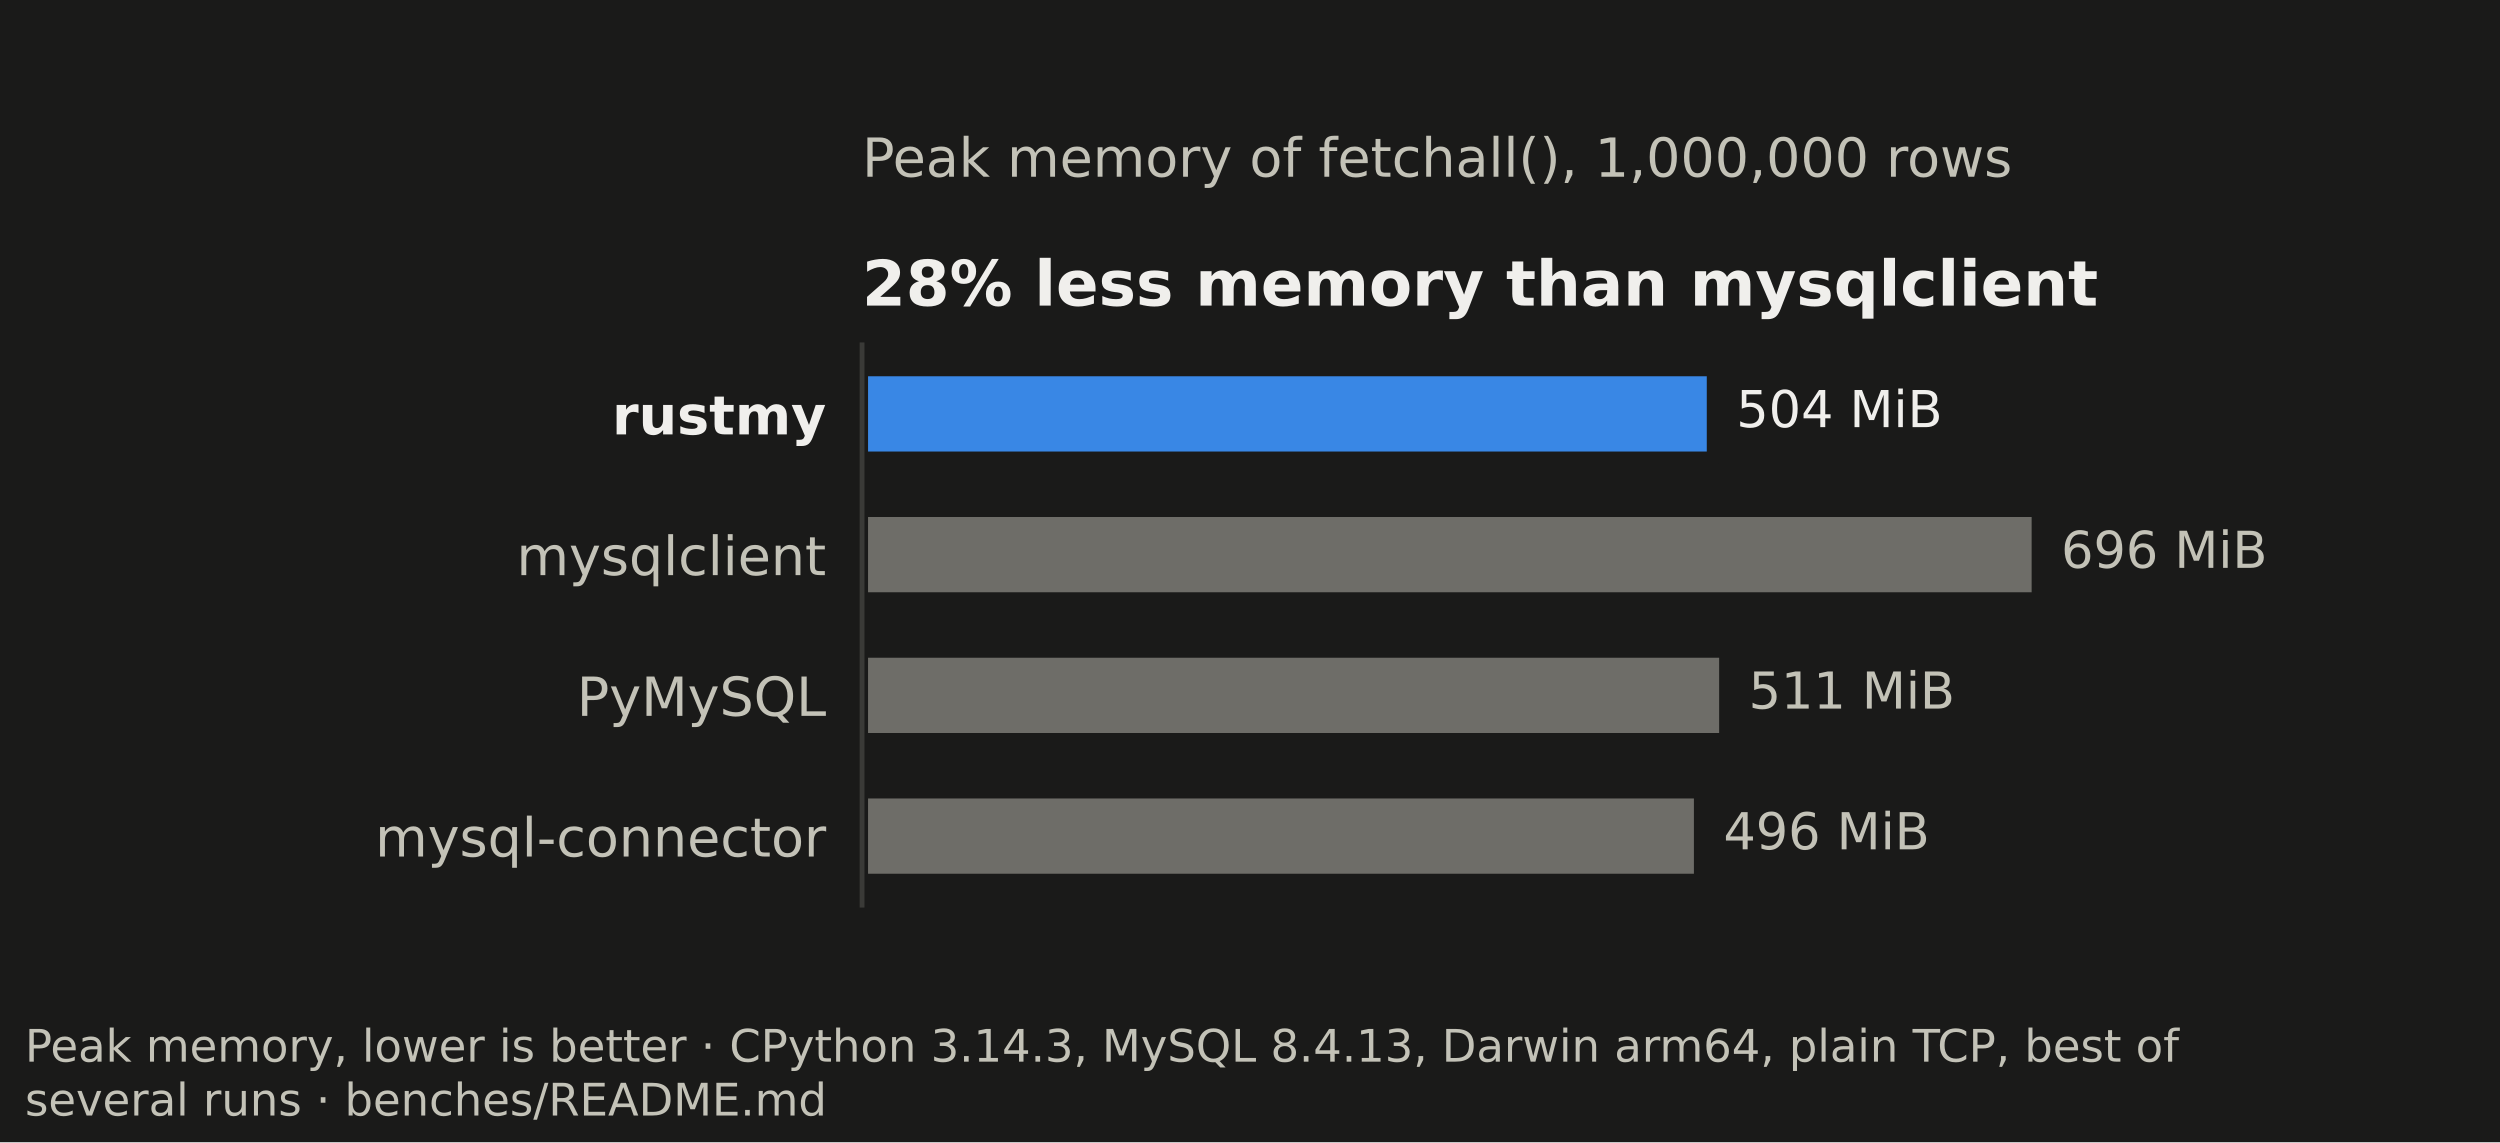
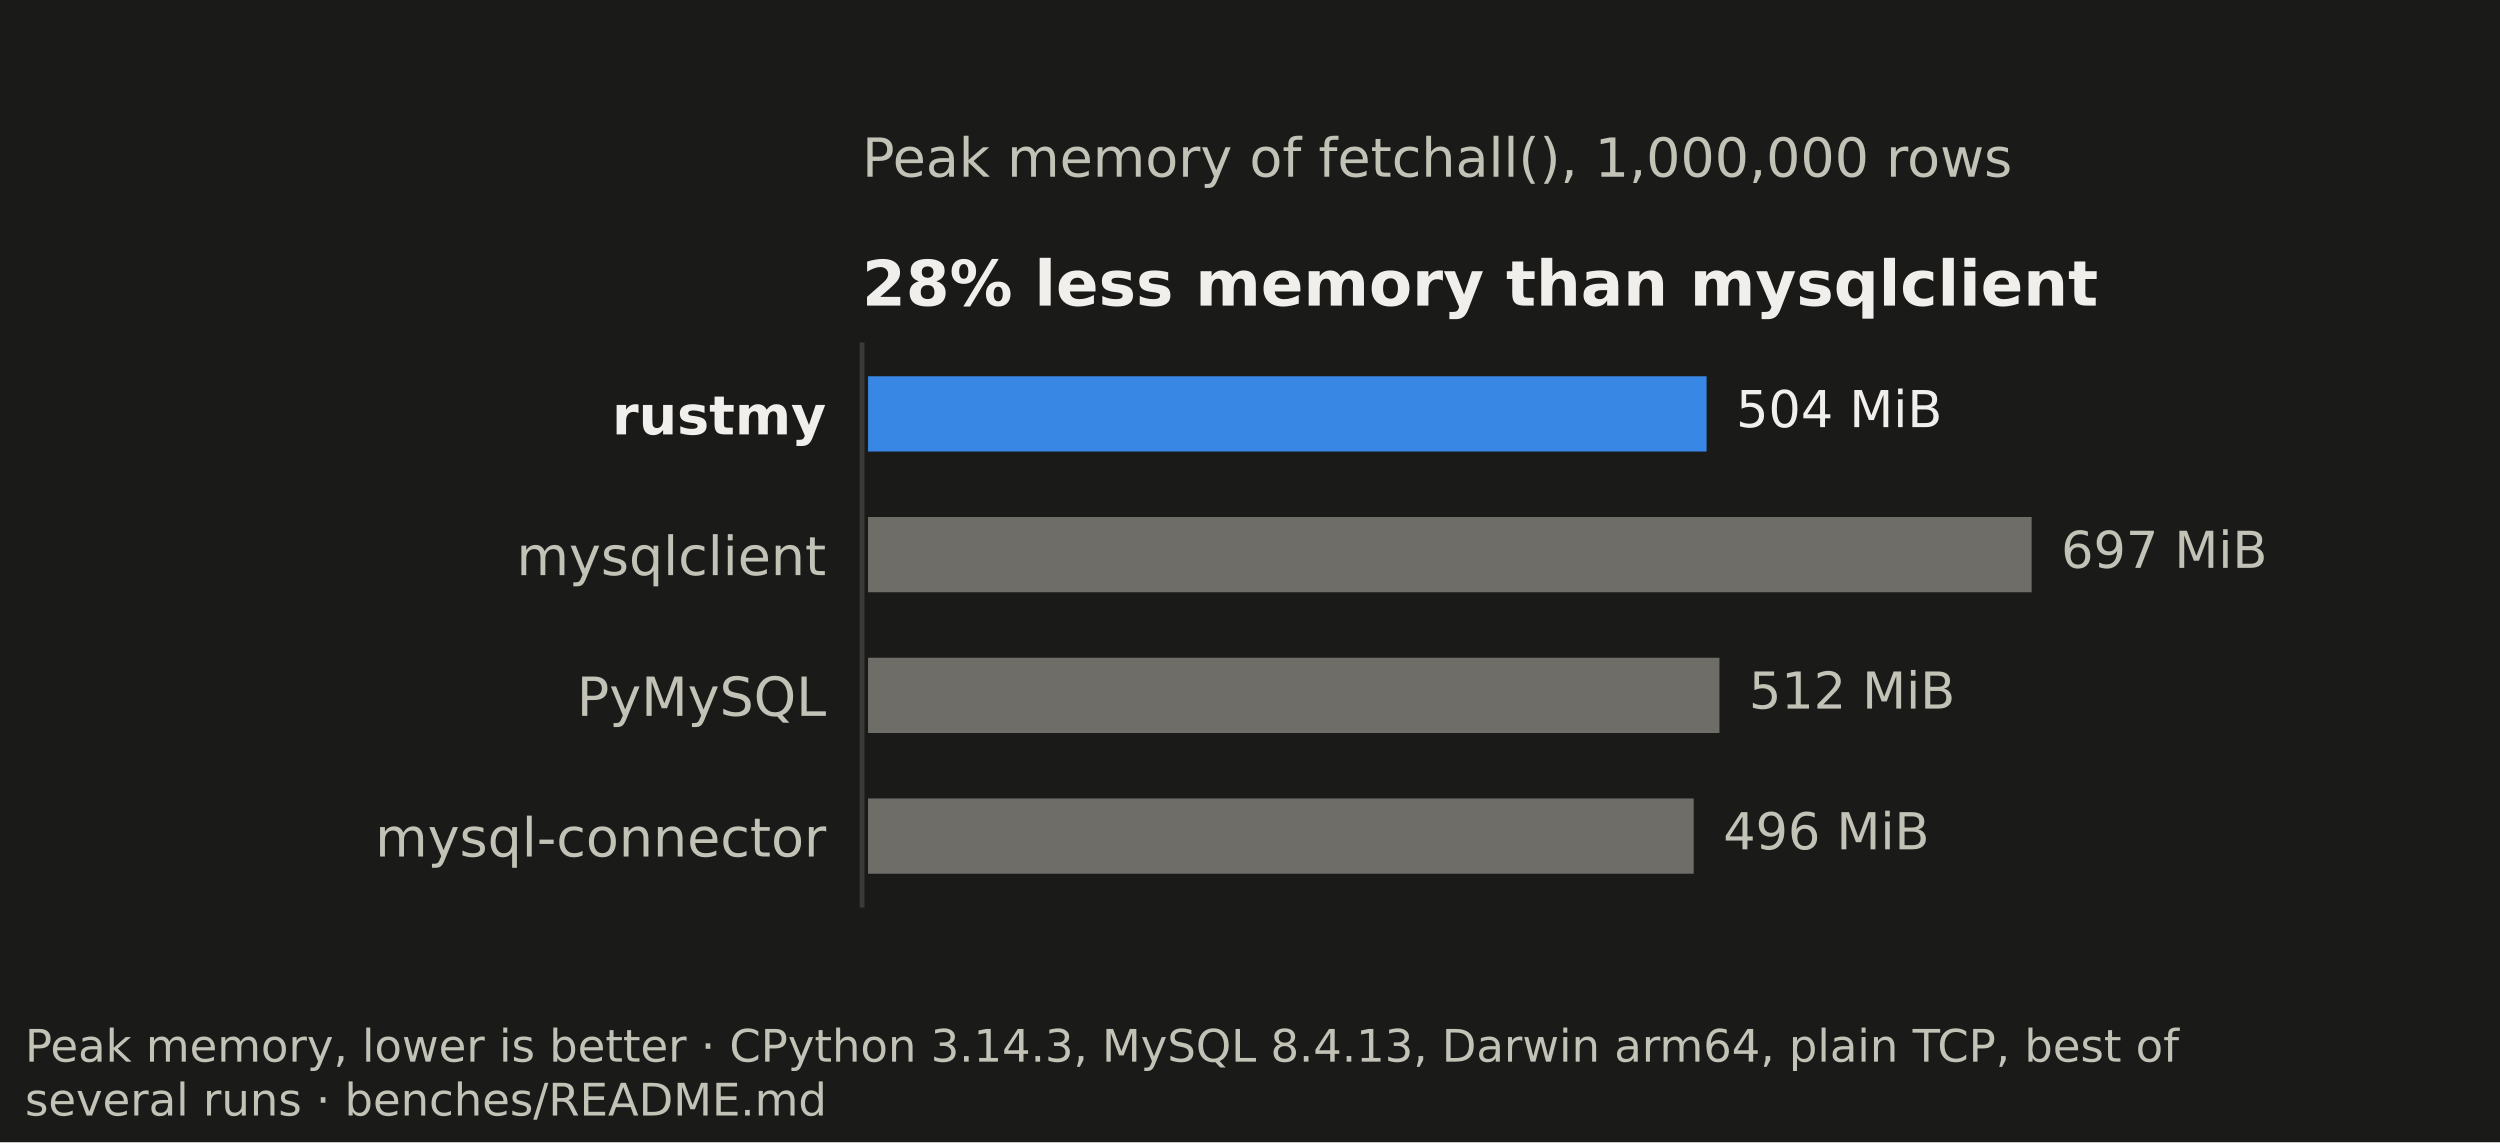
<svg xmlns="http://www.w3.org/2000/svg" width="417.6pt" height="190.8pt" viewBox="0 0 417.6 190.8" version="1.1">
  <defs>
    <style type="text/css">*{stroke-linejoin: round; stroke-linecap: butt}</style>
  </defs>
  <g id="figure_1">
    <g id="patch_1">
      <path d="M 0 190.8  L 417.6 190.8  L 417.6 0  L 0 0  z " style="fill: #1a1a19" />
    </g>
    <g id="axes_1">
      <g id="patch_2">
        <path d="M 144 151.2  L 403.2 151.2  L 403.2 57.6  L 144 57.6  z " style="fill: #1a1a19" />
      </g>
      <g id="patch_3">
-         <path d="M 144 61.855  L 286.101 61.855  L 286.101 76.428  L 144 76.428  z " clip-path="url(#p342110a3bc)" style="fill: #3987e5; stroke: #1a1a19; stroke-width: 2; stroke-linejoin: miter" />
+         <path d="M 144 61.855  L 286.066 61.855  L 286.066 76.428  L 144 76.428  z " clip-path="url(#p342110a3bc)" style="fill: #3987e5; stroke: #1a1a19; stroke-width: 2; stroke-linejoin: miter" />
      </g>
      <g id="patch_4">
        <path d="M 144 85.36  L 340.364 85.36  L 340.364 99.934  L 144 99.934  z " clip-path="url(#p342110a3bc)" style="fill: #6e6d68; stroke: #1a1a19; stroke-width: 2; stroke-linejoin: miter" />
      </g>
      <g id="patch_5">
-         <path d="M 144 108.866  L 288.167 108.866  L 288.167 123.44  L 144 123.44  z " clip-path="url(#p342110a3bc)" style="fill: #6e6d68; stroke: #1a1a19; stroke-width: 2; stroke-linejoin: miter" />
+         <path d="M 144 108.866  L 288.215 108.866  L 288.215 123.44  L 144 123.44  z " clip-path="url(#p342110a3bc)" style="fill: #6e6d68; stroke: #1a1a19; stroke-width: 2; stroke-linejoin: miter" />
      </g>
      <g id="patch_6">
-         <path d="M 144 132.372  L 283.951 132.372  L 283.951 146.945  L 144 146.945  z " clip-path="url(#p342110a3bc)" style="fill: #6e6d68; stroke: #1a1a19; stroke-width: 2; stroke-linejoin: miter" />
+         <path d="M 144 132.372  L 283.916 132.372  L 283.916 146.945  L 144 146.945  z " clip-path="url(#p342110a3bc)" style="fill: #6e6d68; stroke: #1a1a19; stroke-width: 2; stroke-linejoin: miter" />
      </g>
      <g id="matplotlib.axis_1" />
      <g id="matplotlib.axis_2">
        <g id="ytick_1">
          <g id="line2d_1" />
          <g id="text_1">
            <text style="font-weight: 700; font-size: 9px; font-family: 'DejaVu Sans', 'Bitstream Vera Sans', 'Computer Modern Sans Serif', 'Lucida Grande', 'Verdana', 'Geneva', 'Lucid', 'Arial', 'Helvetica', 'Avant Garde', sans-serif; text-anchor: end; fill: #f0efec" x="138" y="72.56" transform="rotate(-0 138 72.56028)">rustmy</text>
          </g>
        </g>
        <g id="ytick_2">
          <g id="line2d_2" />
          <g id="text_2">
            <text style="font-size: 9px; font-family: 'DejaVu Sans', 'Bitstream Vera Sans', 'Computer Modern Sans Serif', 'Lucida Grande', 'Verdana', 'Geneva', 'Lucid', 'Arial', 'Helvetica', 'Avant Garde', sans-serif; text-anchor: end; fill: #c3c2b7" x="138" y="96.066" transform="rotate(-0 138 96.06641)">mysqlclient</text>
          </g>
        </g>
        <g id="ytick_3">
          <g id="line2d_3" />
          <g id="text_3">
            <text style="font-size: 9px; font-family: 'DejaVu Sans', 'Bitstream Vera Sans', 'Computer Modern Sans Serif', 'Lucida Grande', 'Verdana', 'Geneva', 'Lucid', 'Arial', 'Helvetica', 'Avant Garde', sans-serif; text-anchor: end; fill: #c3c2b7" x="138" y="119.572" transform="rotate(-0 138 119.5718)">PyMySQL</text>
          </g>
        </g>
        <g id="ytick_4">
          <g id="line2d_4" />
          <g id="text_4">
            <text style="font-size: 9px; font-family: 'DejaVu Sans', 'Bitstream Vera Sans', 'Computer Modern Sans Serif', 'Lucida Grande', 'Verdana', 'Geneva', 'Lucid', 'Arial', 'Helvetica', 'Avant Garde', sans-serif; text-anchor: end; fill: #c3c2b7" x="138" y="143.078" transform="rotate(-0 138 143.078)">mysql-connector</text>
          </g>
        </g>
      </g>
      <g id="patch_7">
        <path d="M 144 151.2  L 144 57.6  " style="fill: none; stroke: #3a3a37; stroke-width: 0.8; stroke-linejoin: miter; stroke-linecap: square" />
      </g>
      <g id="text_5">
-         <text style="font-size: 8.5px; font-family: 'DejaVu Sans', 'Bitstream Vera Sans', 'Computer Modern Sans Serif', 'Lucida Grande', 'Verdana', 'Geneva', 'Lucid', 'Arial', 'Helvetica', 'Avant Garde', sans-serif; text-anchor: start; fill: #f0efec" x="290.028" y="71.35" transform="rotate(-0 290.0284 71.34968)">504 MiB</text>
+         <text style="font-size: 8.5px; font-family: 'DejaVu Sans', 'Bitstream Vera Sans', 'Computer Modern Sans Serif', 'Lucida Grande', 'Verdana', 'Geneva', 'Lucid', 'Arial', 'Helvetica', 'Avant Garde', sans-serif; text-anchor: start; fill: #f0efec" x="289.993" y="71.35" transform="rotate(-0 289.9928 71.34968)">504 MiB</text>
      </g>
      <g id="text_6">
-         <text style="font-size: 8.5px; font-family: 'DejaVu Sans', 'Bitstream Vera Sans', 'Computer Modern Sans Serif', 'Lucida Grande', 'Verdana', 'Geneva', 'Lucid', 'Arial', 'Helvetica', 'Avant Garde', sans-serif; text-anchor: start; fill: #c3c2b7" x="344.291" y="94.855" transform="rotate(-0 344.2909 94.85545)">696 MiB</text>
+         <text style="font-size: 8.5px; font-family: 'DejaVu Sans', 'Bitstream Vera Sans', 'Computer Modern Sans Serif', 'Lucida Grande', 'Verdana', 'Geneva', 'Lucid', 'Arial', 'Helvetica', 'Avant Garde', sans-serif; text-anchor: start; fill: #c3c2b7" x="344.291" y="94.855" transform="rotate(-0 344.2909 94.85545)">697 MiB</text>
      </g>
      <g id="text_7">
-         <text style="font-size: 8.5px; font-family: 'DejaVu Sans', 'Bitstream Vera Sans', 'Computer Modern Sans Serif', 'Lucida Grande', 'Verdana', 'Geneva', 'Lucid', 'Arial', 'Helvetica', 'Avant Garde', sans-serif; text-anchor: start; fill: #c3c2b7" x="292.094" y="118.361" transform="rotate(-0 292.0944 118.3612)">511 MiB</text>
+         <text style="font-size: 8.5px; font-family: 'DejaVu Sans', 'Bitstream Vera Sans', 'Computer Modern Sans Serif', 'Lucida Grande', 'Verdana', 'Geneva', 'Lucid', 'Arial', 'Helvetica', 'Avant Garde', sans-serif; text-anchor: start; fill: #c3c2b7" x="292.142" y="118.361" transform="rotate(-0 292.1422 118.3612)">512 MiB</text>
      </g>
      <g id="text_8">
-         <text style="font-size: 8.5px; font-family: 'DejaVu Sans', 'Bitstream Vera Sans', 'Computer Modern Sans Serif', 'Lucida Grande', 'Verdana', 'Geneva', 'Lucid', 'Arial', 'Helvetica', 'Avant Garde', sans-serif; text-anchor: start; fill: #c3c2b7" x="287.879" y="141.867" transform="rotate(-0 287.8787 141.867)">496 MiB</text>
+         <text style="font-size: 8.5px; font-family: 'DejaVu Sans', 'Bitstream Vera Sans', 'Computer Modern Sans Serif', 'Lucida Grande', 'Verdana', 'Geneva', 'Lucid', 'Arial', 'Helvetica', 'Avant Garde', sans-serif; text-anchor: start; fill: #c3c2b7" x="287.843" y="141.867" transform="rotate(-0 287.8435 141.867)">496 MiB</text>
      </g>
      <g id="text_9">
        <text style="font-size: 9px; font-family: 'DejaVu Sans', 'Bitstream Vera Sans', 'Computer Modern Sans Serif', 'Lucida Grande', 'Verdana', 'Geneva', 'Lucid', 'Arial', 'Helvetica', 'Avant Garde', sans-serif; text-anchor: start; fill: #c3c2b7" x="144" y="29.52" transform="rotate(-0 144 29.52)">Peak memory of fetchall(), 1,000,000 rows</text>
      </g>
      <g id="text_10">
        <text style="font-weight: 700; font-size: 10.5px; font-family: 'DejaVu Sans', 'Bitstream Vera Sans', 'Computer Modern Sans Serif', 'Lucida Grande', 'Verdana', 'Geneva', 'Lucid', 'Arial', 'Helvetica', 'Avant Garde', sans-serif; text-anchor: start; fill: #f0efec" x="144" y="51.048" transform="rotate(-0 144 51.048)">28% less memory than mysqlclient</text>
      </g>
    </g>
    <g id="text_11">
      <text style="font-size: 7.5px; font-family: 'DejaVu Sans', 'Bitstream Vera Sans', 'Computer Modern Sans Serif', 'Lucida Grande', 'Verdana', 'Geneva', 'Lucid', 'Arial', 'Helvetica', 'Avant Garde', sans-serif; fill: #c3c2b7" transform="translate(4.176 177.3375)">Peak memory, lower is better · CPython 3.14.3, MySQL 8.4.13, Darwin arm64, plain TCP, best of</text>
      <text style="font-size: 7.5px; font-family: 'DejaVu Sans', 'Bitstream Vera Sans', 'Computer Modern Sans Serif', 'Lucida Grande', 'Verdana', 'Geneva', 'Lucid', 'Arial', 'Helvetica', 'Avant Garde', sans-serif; fill: #c3c2b7" transform="translate(4.176 186.3395)">several runs · benches/README.md</text>
    </g>
  </g>
  <defs>
    <clipPath id="p342110a3bc">
      <rect x="144" y="57.6" width="259.2" height="93.6" />
    </clipPath>
  </defs>
</svg>
